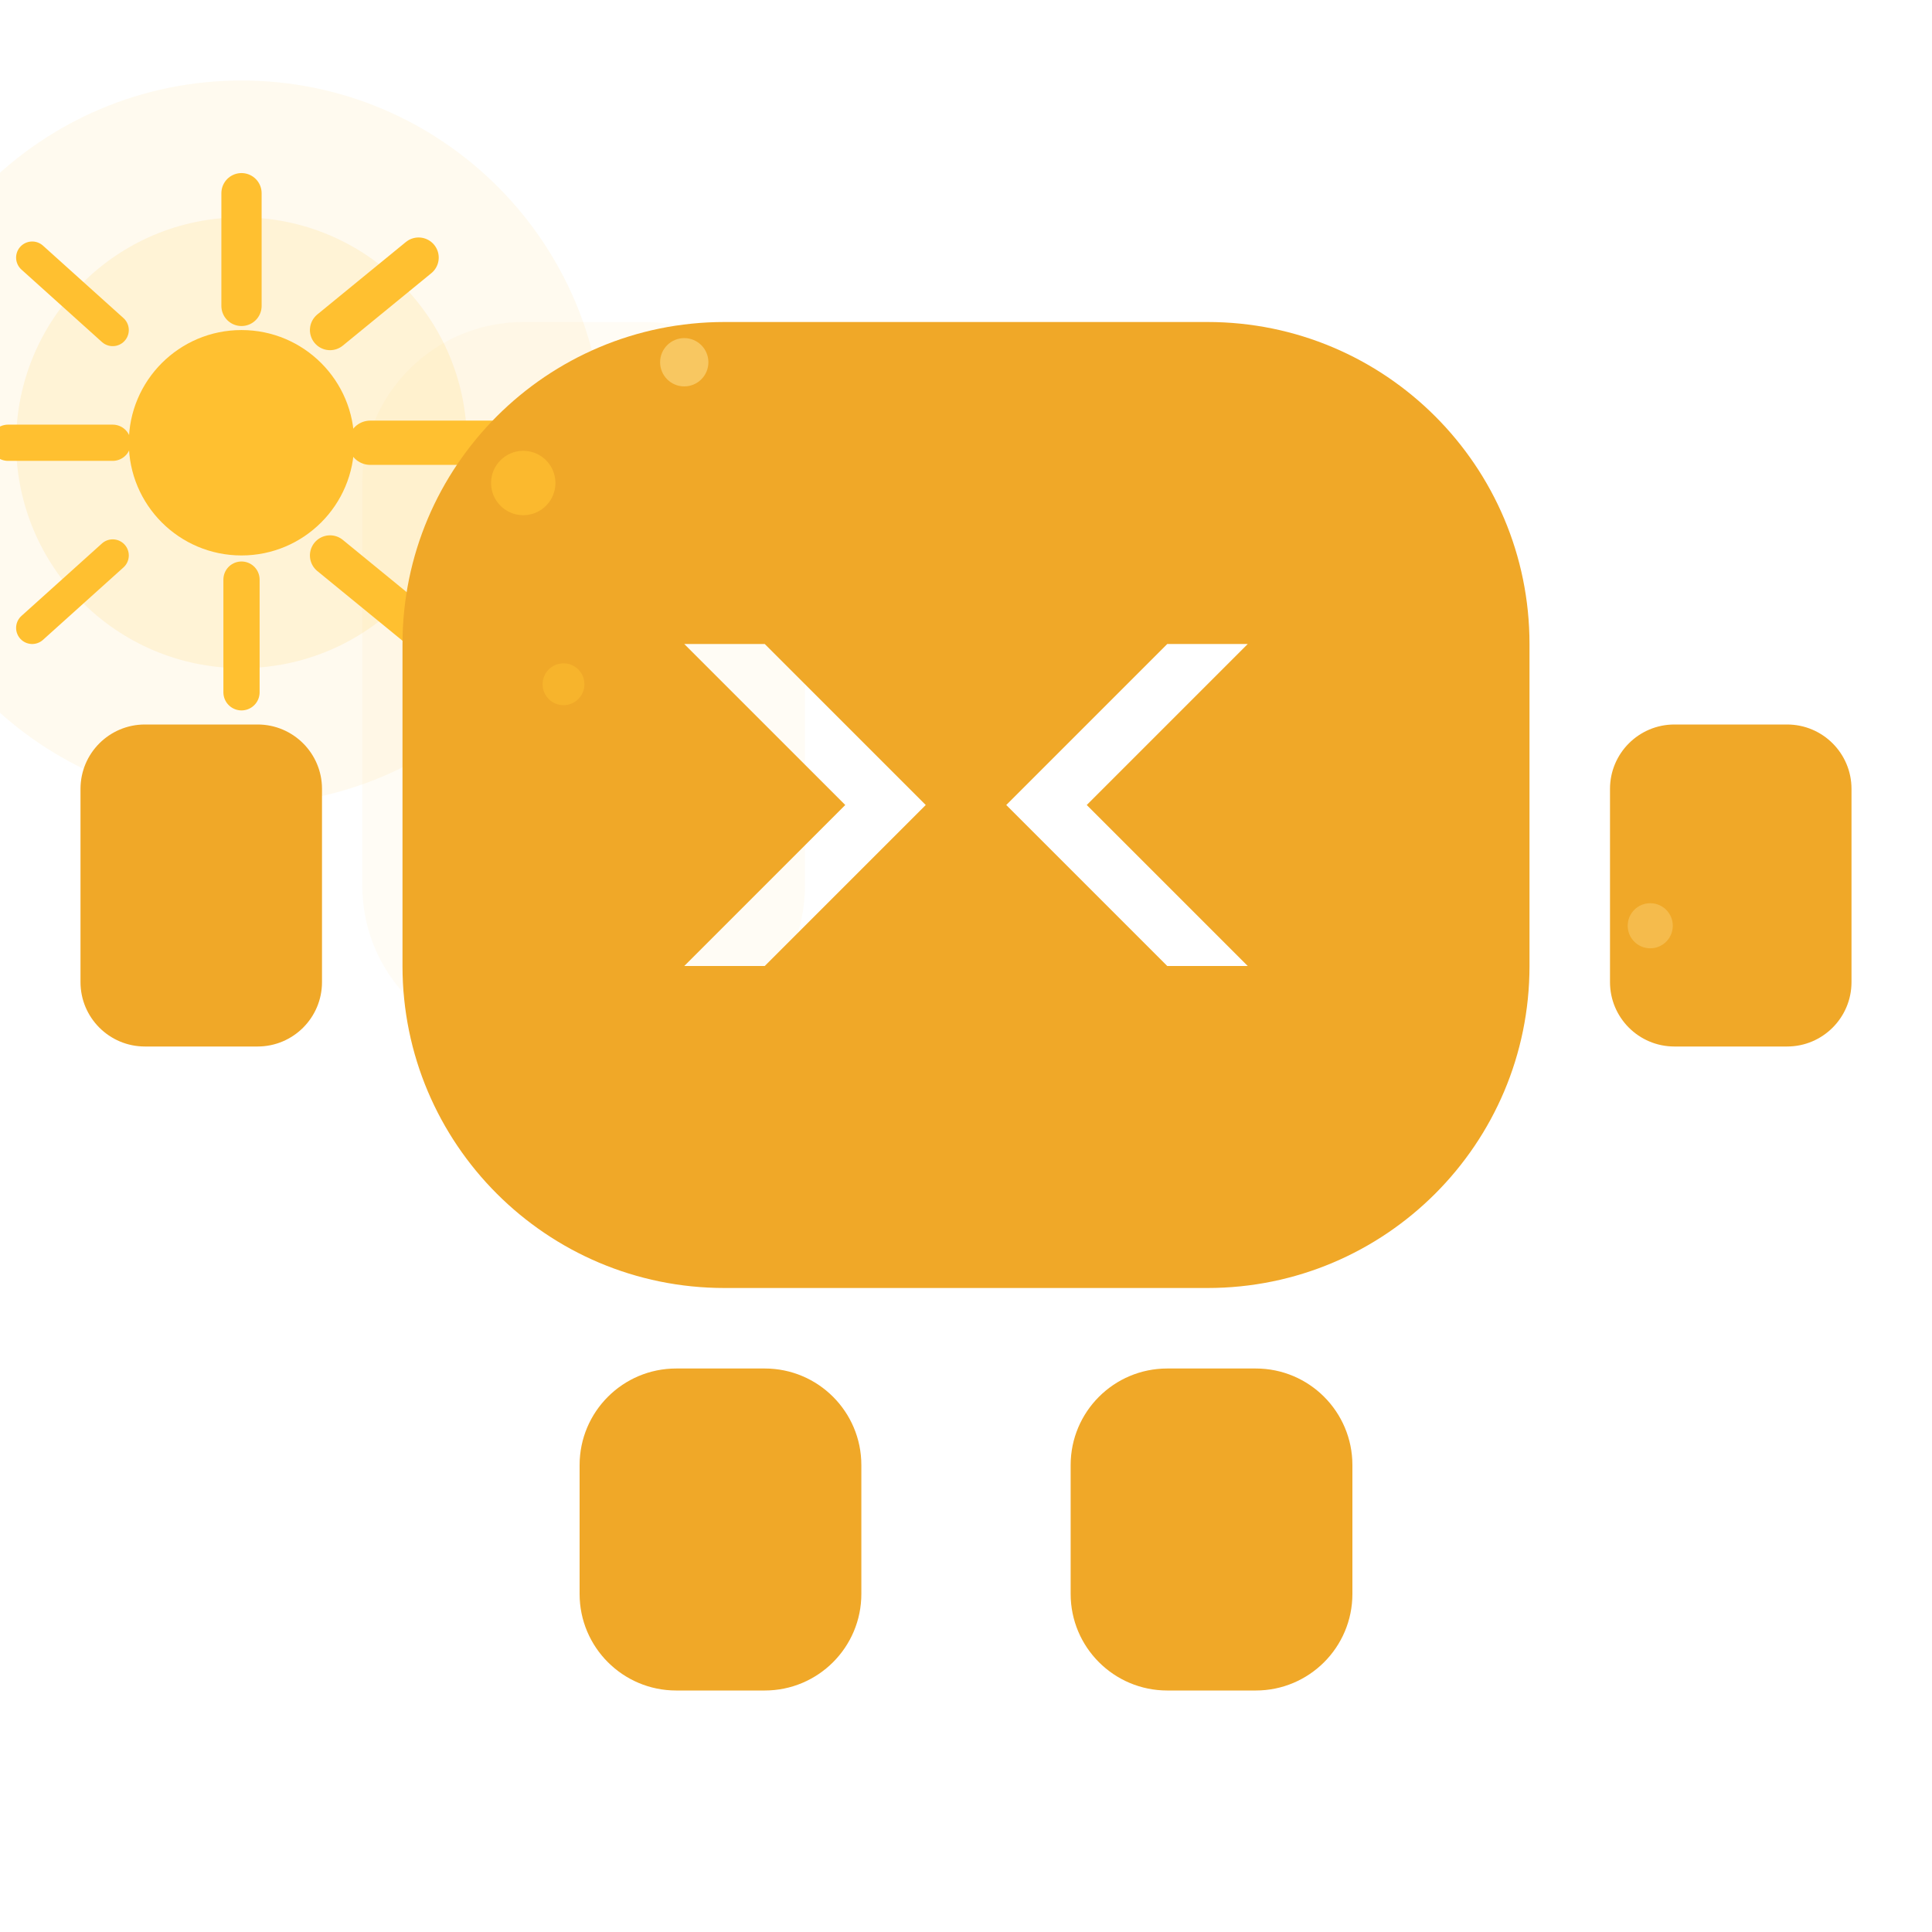
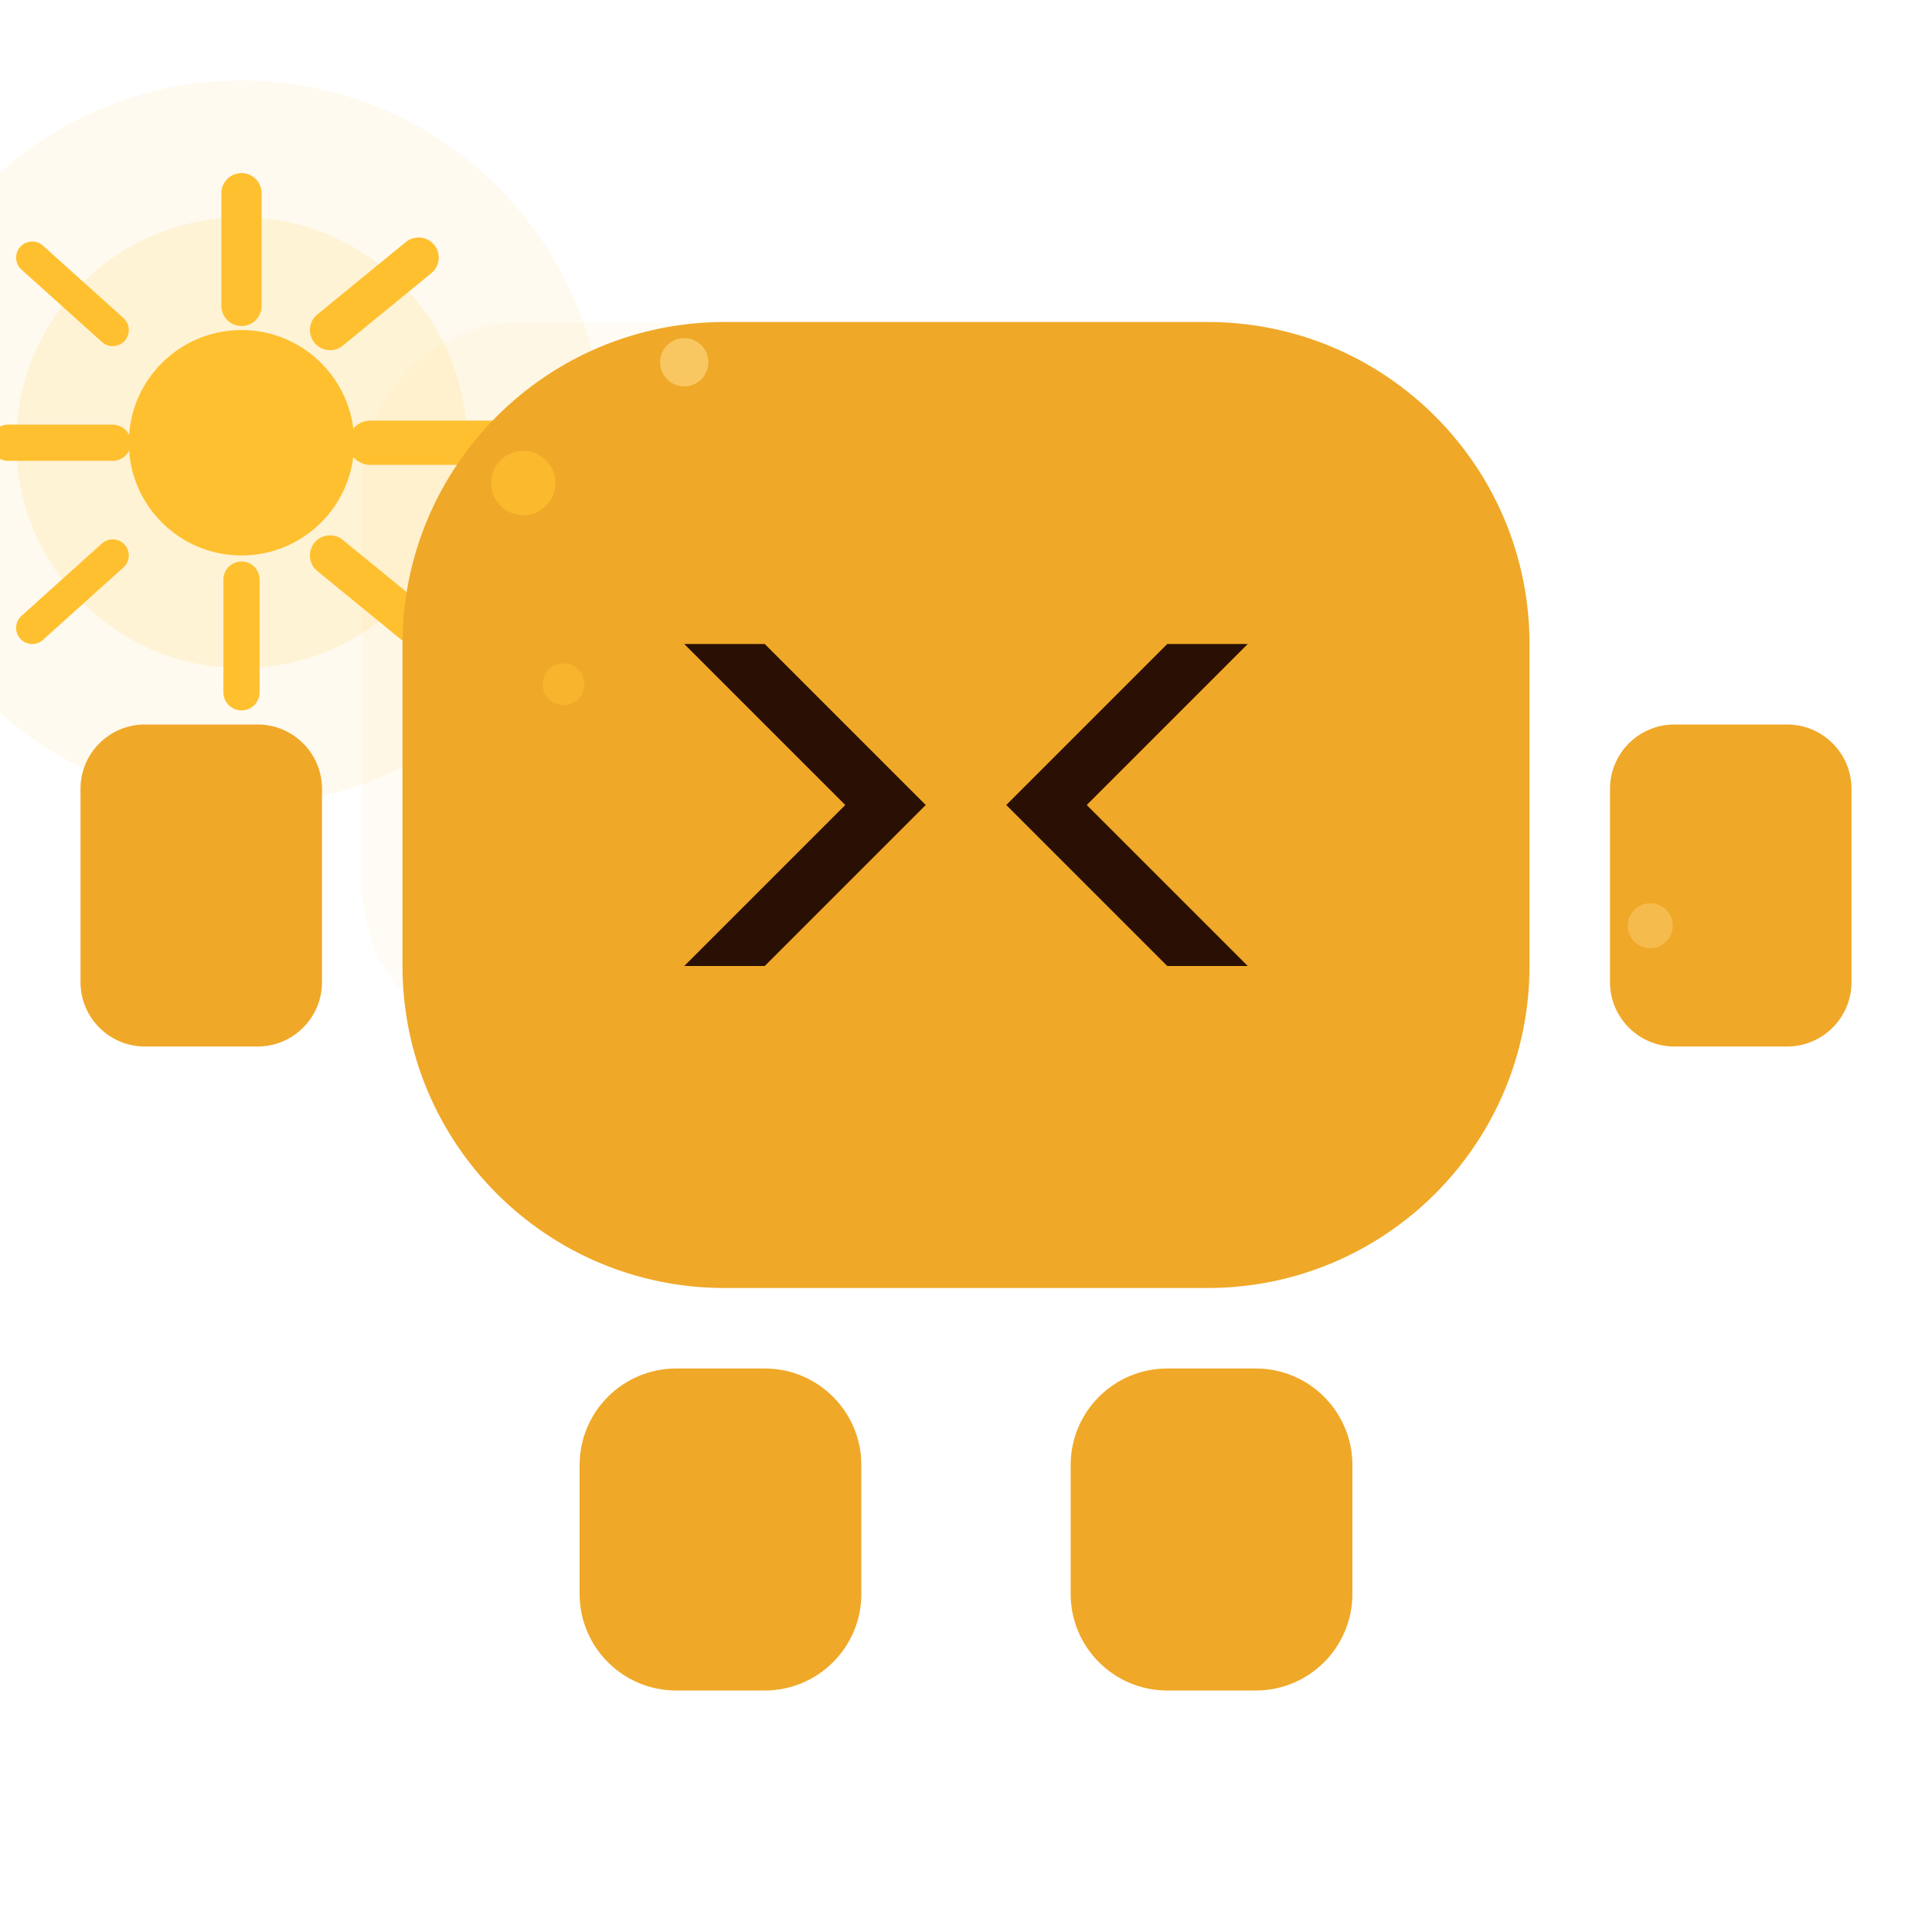
<svg xmlns="http://www.w3.org/2000/svg" viewBox="0 0 24 24" fill="currentColor">
  <circle cx="3" cy="5.5" r="4.5" fill="#ffc030" opacity="0.08" />
  <circle cx="3" cy="5.5" r="2.8" fill="#ffc030" opacity="0.13" />
  <circle cx="3" cy="5.5" r="1.4" fill="#ffc030" />
  <line x1="4.6" y1="5.5" x2="6.2" y2="5.5" stroke="#ffc030" stroke-width="0.55" stroke-linecap="round" />
  <line x1="4.1" y1="4.1" x2="5.2" y2="3.2" stroke="#ffc030" stroke-width="0.50" stroke-linecap="round" />
  <line x1="4.1" y1="6.9" x2="5.2" y2="7.8" stroke="#ffc030" stroke-width="0.50" stroke-linecap="round" />
  <line x1="3" y1="3.8" x2="3" y2="2.4" stroke="#ffc030" stroke-width="0.50" stroke-linecap="round" />
  <line x1="3" y1="7.2" x2="3" y2="8.6" stroke="#ffc030" stroke-width="0.45" stroke-linecap="round" />
  <line x1="1.4" y1="5.5" x2="0.1" y2="5.5" stroke="#ffc030" stroke-width="0.45" stroke-linecap="round" />
  <line x1="1.4" y1="4.1" x2="0.4" y2="3.2" stroke="#ffc030" stroke-width="0.40" stroke-linecap="round" />
  <line x1="1.4" y1="6.9" x2="0.4" y2="7.8" stroke="#ffc030" stroke-width="0.40" stroke-linecap="round" />
  <rect x="4.5" y="4.0" width="5.5" height="9" rx="2" fill="#ffc030" opacity="0.05" />
-   <path fill="#f0a828" fill-rule="evenodd" d="M9 4 L15 4 A4 4 0 0 1 19 8 L19 12 A4 4 0 0 1 15 16 L9 16 A4 4 0 0 1 5 12 L5 8 A4 4 0 0 1 9 4 Z M8.5 8 L10.5 10 L8.5 12 L9.5 12 L11.5 10 L9.5 8 Z M15.5 8 L13.5 10 L15.5 12 L14.5 12 L12.5 10 L14.5 8 Z" />
+   <path fill="#f0a828" d="M9 4 L15 4 A4 4 0 0 1 19 8 L19 12 A4 4 0 0 1 15 16 L9 16 A4 4 0 0 1 5 12 L5 8 A4 4 0 0 1 9 4 Z" />
+   <path fill="#2a1004" d="M8.5 8 L10.5 10 L8.5 12 L9.5 12 L11.5 10 L9.5 8 Z" />
+   <path fill="#2a1004" d="M15.5 8 L13.5 10 L15.5 12 L14.5 12 L12.5 10 L14.5 8 Z" />
  <path fill="#f0a828" d="M1.8 9 L3.2 9 A0.8 0.8 0 0 1 4 9.8 L4 12.2 A0.8 0.8 0 0 1 3.2 13 L1.8 13 A0.8 0.8 0 0 1 1 12.2 L1 9.8 A0.8 0.8 0 0 1 1.8 9 Z" />
  <path fill="#f0a828" d="M20.8 9 L22.2 9 A0.8 0.8 0 0 1 23 9.8 L23 12.2 A0.8 0.8 0 0 1 22.2 13 L20.8 13 A0.8 0.8 0 0 1 20 12.2 L20 9.8 A0.8 0.8 0 0 1 20.8 9 Z" />
  <rect fill="#f0a828" x="7.2" y="17" width="3.5" height="4" rx="1.2" />
  <rect fill="#f0a828" x="13.3" y="17" width="3.5" height="4" rx="1.2" />
  <circle cx="6.5" cy="6.0" r="0.40" fill="#ffc030" opacity="0.70" />
  <circle cx="8.5" cy="4.5" r="0.30" fill="#ffe090" opacity="0.55" />
  <circle cx="7.0" cy="8.5" r="0.26" fill="#ffc030" opacity="0.48" />
  <circle cx="20.5" cy="11.5" r="0.28" fill="#ffe090" opacity="0.35" />
</svg>
